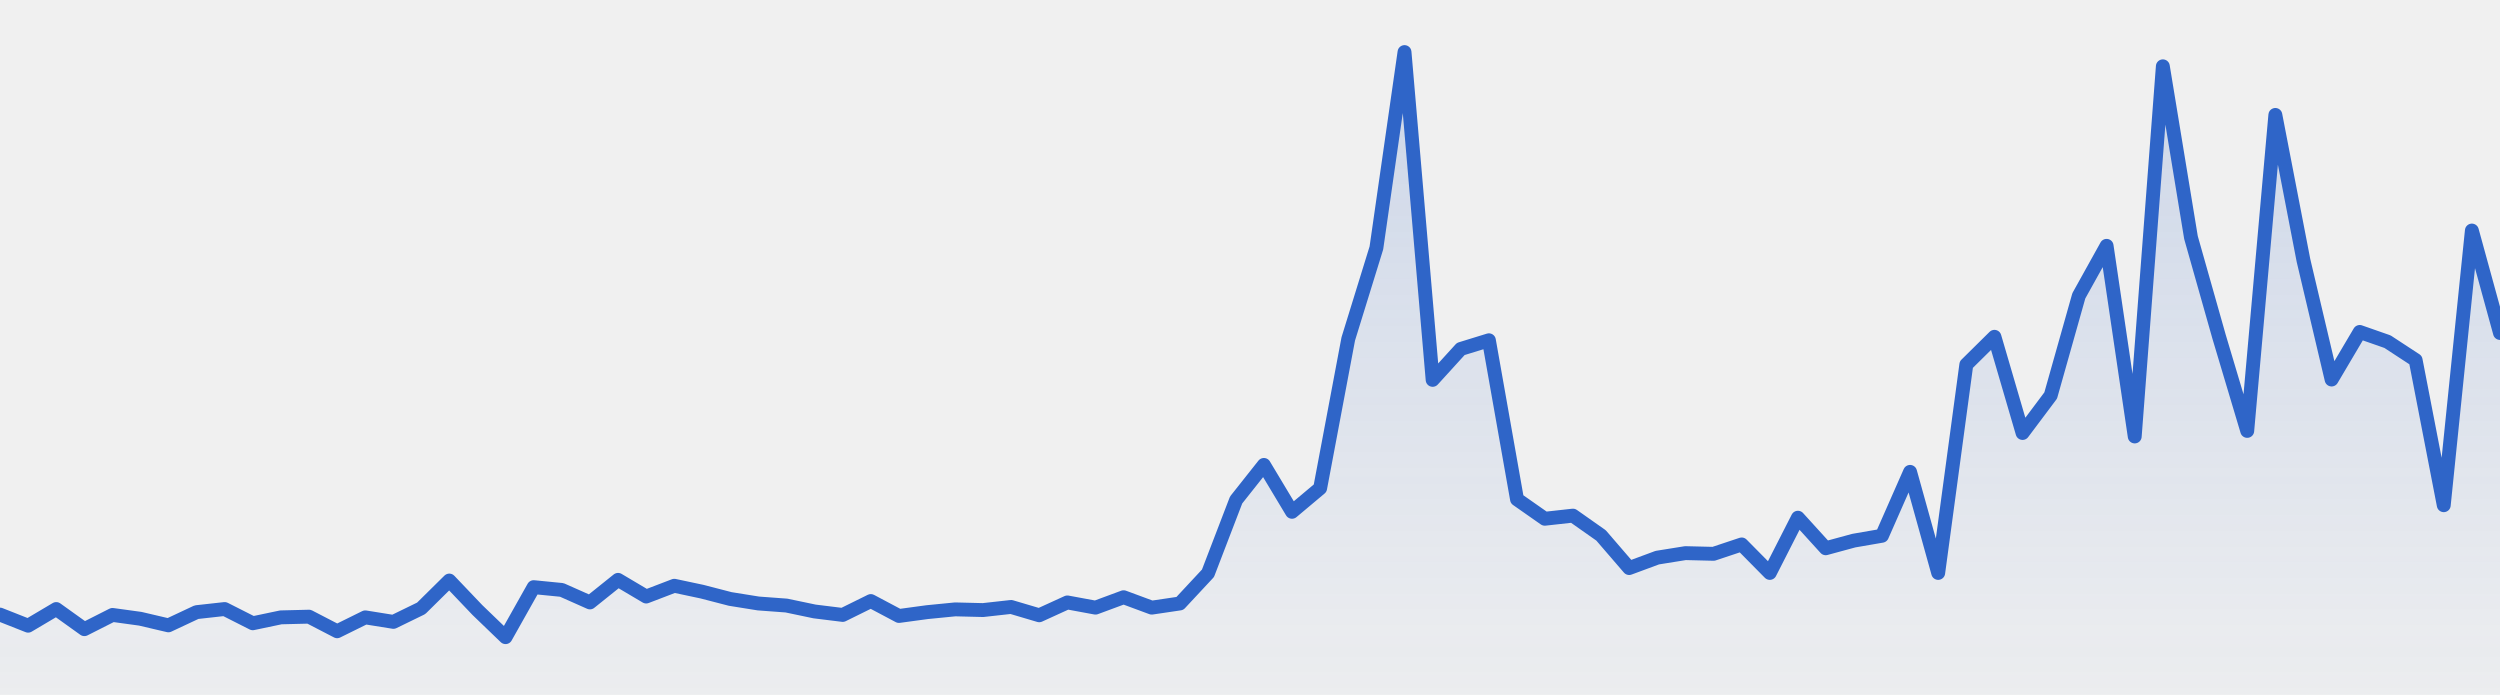
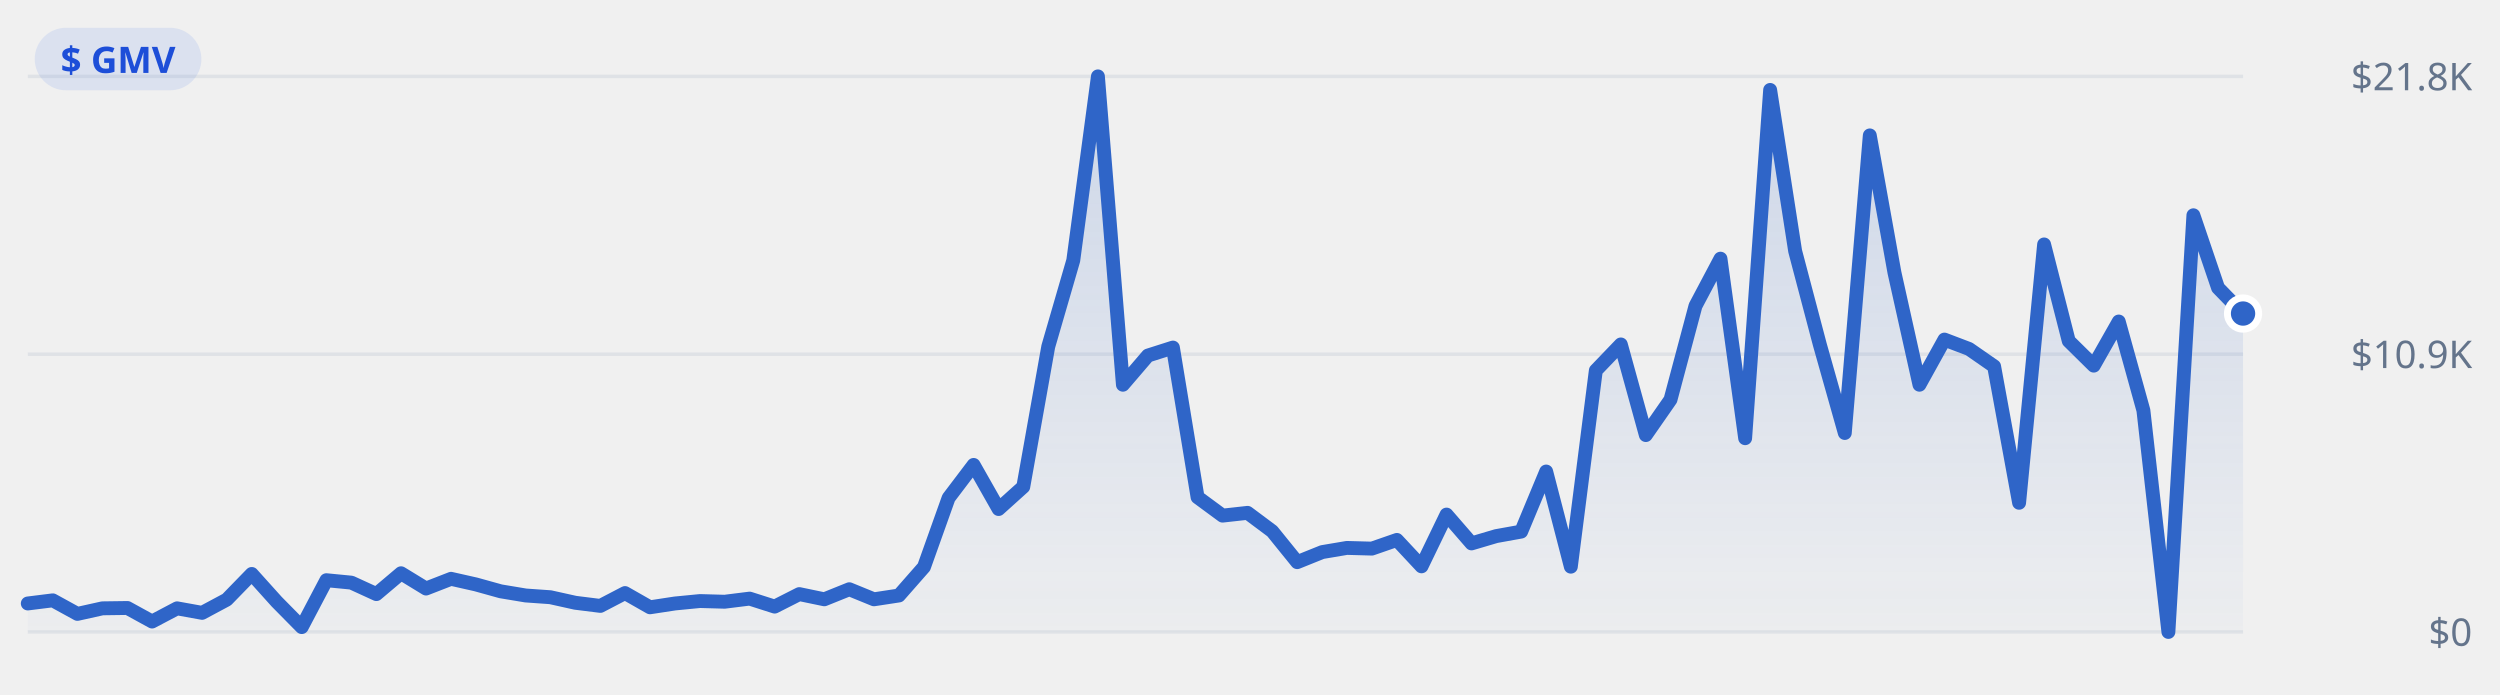
<svg xmlns="http://www.w3.org/2000/svg" viewBox="0 0 720 200">
  <defs>
    <linearGradient id="g" x1="0" y1="0" x2="0" y2="1">
      <stop offset="0%" stop-color="#2f65c8" stop-opacity="0.18" />
      <stop offset="100%" stop-color="#2f65c8" stop-opacity="0.02" />
    </linearGradient>
  </defs>
-   <polygon points="0,200 0.0,177.0 8.1,180.2 16.2,175.4 24.3,181.2 32.4,177.1 40.4,178.2 48.5,180.1 56.6,176.3 64.7,175.4 72.8,179.5 80.9,177.8 89.0,177.6 97.1,181.8 105.2,177.8 113.3,179.1 121.3,175.2 129.4,167.2 137.5,175.7 145.6,183.5 153.7,169.1 161.8,169.9 169.9,173.5 178.0,167.0 186.1,171.8 194.2,168.7 202.2,170.4 210.3,172.5 218.4,173.8 226.5,174.4 234.6,176.1 242.7,177.1 250.8,173.1 258.9,177.4 267.0,176.3 275.1,175.5 283.1,175.7 291.2,174.8 299.3,177.2 307.4,173.5 315.5,175.0 323.6,172.0 331.7,175.0 339.8,173.8 347.9,165.1 356.0,144.0 364.0,133.9 372.1,147.4 380.2,140.6 388.3,97.6 396.4,71.4 404.5,15.0 412.6,109.4 420.7,100.5 428.8,98.0 436.9,143.8 444.9,149.4 453.0,148.5 461.1,154.2 469.2,163.6 477.3,160.6 485.4,159.3 493.5,159.5 501.6,156.8 509.7,165.0 517.8,149.1 525.8,157.9 533.9,155.7 542.0,154.3 550.1,135.9 558.2,165.0 566.3,105.0 574.4,97.0 582.5,124.7 590.6,113.9 598.7,85.2 606.7,70.8 614.8,125.7 622.9,19.1 631.0,68.4 639.1,97.0 647.2,124.1 655.3,33.1 663.4,75.0 671.5,109.3 679.6,95.6 687.6,98.4 695.7,103.7 703.8,145.5 711.9,66.4 720.0,95.9 720,200" fill="url(#g)" />
-   <polyline points="0.0,177.0 8.1,180.2 16.2,175.4 24.3,181.2 32.4,177.1 40.4,178.2 48.5,180.1 56.6,176.3 64.7,175.4 72.8,179.5 80.9,177.8 89.0,177.6 97.1,181.8 105.2,177.8 113.3,179.1 121.3,175.2 129.4,167.2 137.5,175.7 145.6,183.5 153.7,169.1 161.8,169.9 169.9,173.5 178.0,167.0 186.1,171.8 194.2,168.7 202.2,170.4 210.3,172.5 218.4,173.8 226.5,174.4 234.6,176.1 242.7,177.1 250.8,173.1 258.9,177.4 267.0,176.3 275.1,175.5 283.1,175.7 291.2,174.8 299.3,177.2 307.4,173.5 315.5,175.0 323.6,172.0 331.7,175.0 339.8,173.8 347.9,165.1 356.0,144.0 364.0,133.9 372.1,147.4 380.2,140.6 388.3,97.6 396.4,71.4 404.5,15.0 412.6,109.4 420.7,100.5 428.8,98.0 436.9,143.8 444.9,149.4 453.0,148.5 461.1,154.2 469.2,163.6 477.3,160.6 485.4,159.3 493.5,159.5 501.6,156.8 509.7,165.0 517.8,149.1 525.8,157.9 533.9,155.7 542.0,154.3 550.1,135.9 558.2,165.0 566.3,105.0 574.4,97.0 582.5,124.7 590.6,113.9 598.7,85.2 606.7,70.8 614.8,125.7 622.9,19.1 631.0,68.4 639.1,97.0 647.2,124.1 655.3,33.1 663.4,75.0 671.5,109.3 679.6,95.6 687.6,98.4 695.7,103.7 703.8,145.5 711.9,66.4 720.0,95.9" fill="none" stroke="#2f65c8" stroke-width="4" stroke-linecap="round" stroke-linejoin="round" />
+   <rect x="10" y="8" width="48" height="18" rx="9" fill="rgba(37,99,235,0.10)" />
+   <text x="34" y="21" text-anchor="middle" font-family="system-ui,sans-serif" font-size="10.5" font-weight="700" fill="#1d4ed8">$ GMV</text>
+   <line x1="8" y1="22.0" x2="646" y2="22.0" stroke="rgba(148,163,184,0.18)" stroke-width="1" />
+   <text x="712" y="26.0" text-anchor="end" font-family="system-ui,sans-serif" font-size="11" fill="#64748b">$21.8K</text>
+   <line x1="8" y1="102.0" x2="646" y2="102.0" stroke="rgba(148,163,184,0.18)" stroke-width="1" />
+   <text x="712" y="106.0" text-anchor="end" font-family="system-ui,sans-serif" font-size="11" fill="#64748b">$10.9K</text>
+   <line x1="8" y1="182.0" x2="646" y2="182.0" stroke="rgba(148,163,184,0.18)" stroke-width="1" />
+   <text x="712" y="186.0" text-anchor="end" font-family="system-ui,sans-serif" font-size="11" fill="#64748b">$0</text>
+   <polygon points="8,182 8.0,173.8 15.2,172.9 22.3,176.8 29.5,175.2 36.7,175.1 43.8,179.0 51.0,175.2 58.2,176.5 65.3,172.7 72.5,165.3 79.7,173.3 86.9,180.6 94.0,167.1 101.2,167.8 108.4,171.1 115.5,165.1 122.7,169.5 129.9,166.7 137.0,168.3 144.2,170.3 151.4,171.5 158.5,172.0 165.7,173.6 172.9,174.5 180.0,170.8 187.2,174.9 194.4,173.8 201.6,173.1 208.7,173.3 215.9,172.4 223.1,174.7 230.2,171.1 237.4,172.6 244.6,169.7 251.7,172.6 258.9,171.5 266.1,163.3 273.2,143.4 280.4,133.9 287.6,146.6 294.7,140.2 301.9,99.8 309.1,75.0 316.2,22.0 323.4,110.8 330.6,102.4 337.8,100.1 344.9,143.2 352.1,148.5 359.3,147.7 366.4,153.0 373.6,161.9 380.8,159.0 387.9,157.8 395.1,158.0 402.3,155.5 409.4,163.1 416.6,148.2 423.8,156.5 430.9,154.4 438.1,153.1 445.3,135.8 452.4,163.2 459.6,106.7 466.8,99.2 474.0,125.3 481.1,115.1 488.3,88.1 495.5,74.5 502.6,126.2 509.8,25.9 517.0,72.3 524.1,99.2 531.3,124.7 538.5,39.0 545.6,78.5 552.8,110.8 560.0,97.8 567.1,100.5 574.3,105.5 581.5,144.8 588.7,70.4 595.8,98.2 603.0,105.3 610.2,92.6 617.3,118.2 624.5,182.0 631.7,62.0 638.8,82.9 646.0,90.3 646,182" fill="url(#g)" />
+   <polyline points="8.0,173.8 15.2,172.9 22.3,176.8 29.5,175.2 36.7,175.1 43.8,179.0 51.0,175.2 58.2,176.5 65.3,172.7 72.5,165.3 79.7,173.3 86.9,180.6 94.0,167.1 101.2,167.8 108.4,171.1 115.5,165.1 122.7,169.5 129.9,166.7 137.0,168.3 144.2,170.3 151.4,171.5 158.5,172.0 165.7,173.6 172.9,174.5 180.0,170.8 187.2,174.9 194.4,173.8 201.6,173.1 208.7,173.3 215.9,172.4 223.1,174.7 230.2,171.1 237.4,172.6 244.6,169.7 251.7,172.6 258.9,171.5 266.1,163.3 273.2,143.4 280.4,133.9 287.6,146.6 294.7,140.2 301.9,99.8 309.1,75.0 316.2,22.0 323.4,110.8 330.6,102.4 337.8,100.1 344.9,143.2 352.1,148.5 359.3,147.7 366.4,153.0 373.6,161.9 380.8,159.0 387.9,157.8 395.1,158.0 402.3,155.5 409.4,163.1 416.6,148.2 423.8,156.5 430.9,154.4 438.1,153.1 445.3,135.8 452.4,163.2 459.6,106.7 466.8,99.2 474.0,125.3 481.1,115.1 488.3,88.1 495.5,74.5 502.6,126.2 509.8,25.9 517.0,72.3 524.1,99.2 531.3,124.7 538.5,39.0 545.6,78.5 552.8,110.8 560.0,97.8 567.1,100.5 574.3,105.5 581.5,144.8 588.7,70.4 595.8,98.2 603.0,105.3 610.2,92.6 617.3,118.2 624.5,182.0 631.7,62.0 638.8,82.9 646.0,90.3" fill="none" stroke="#2f65c8" stroke-width="4" stroke-linecap="round" stroke-linejoin="round" />
+   <circle cx="646.0" cy="90.3" r="4.5" fill="#2f65c8" stroke="#ffffff" stroke-width="2" />
</svg>
